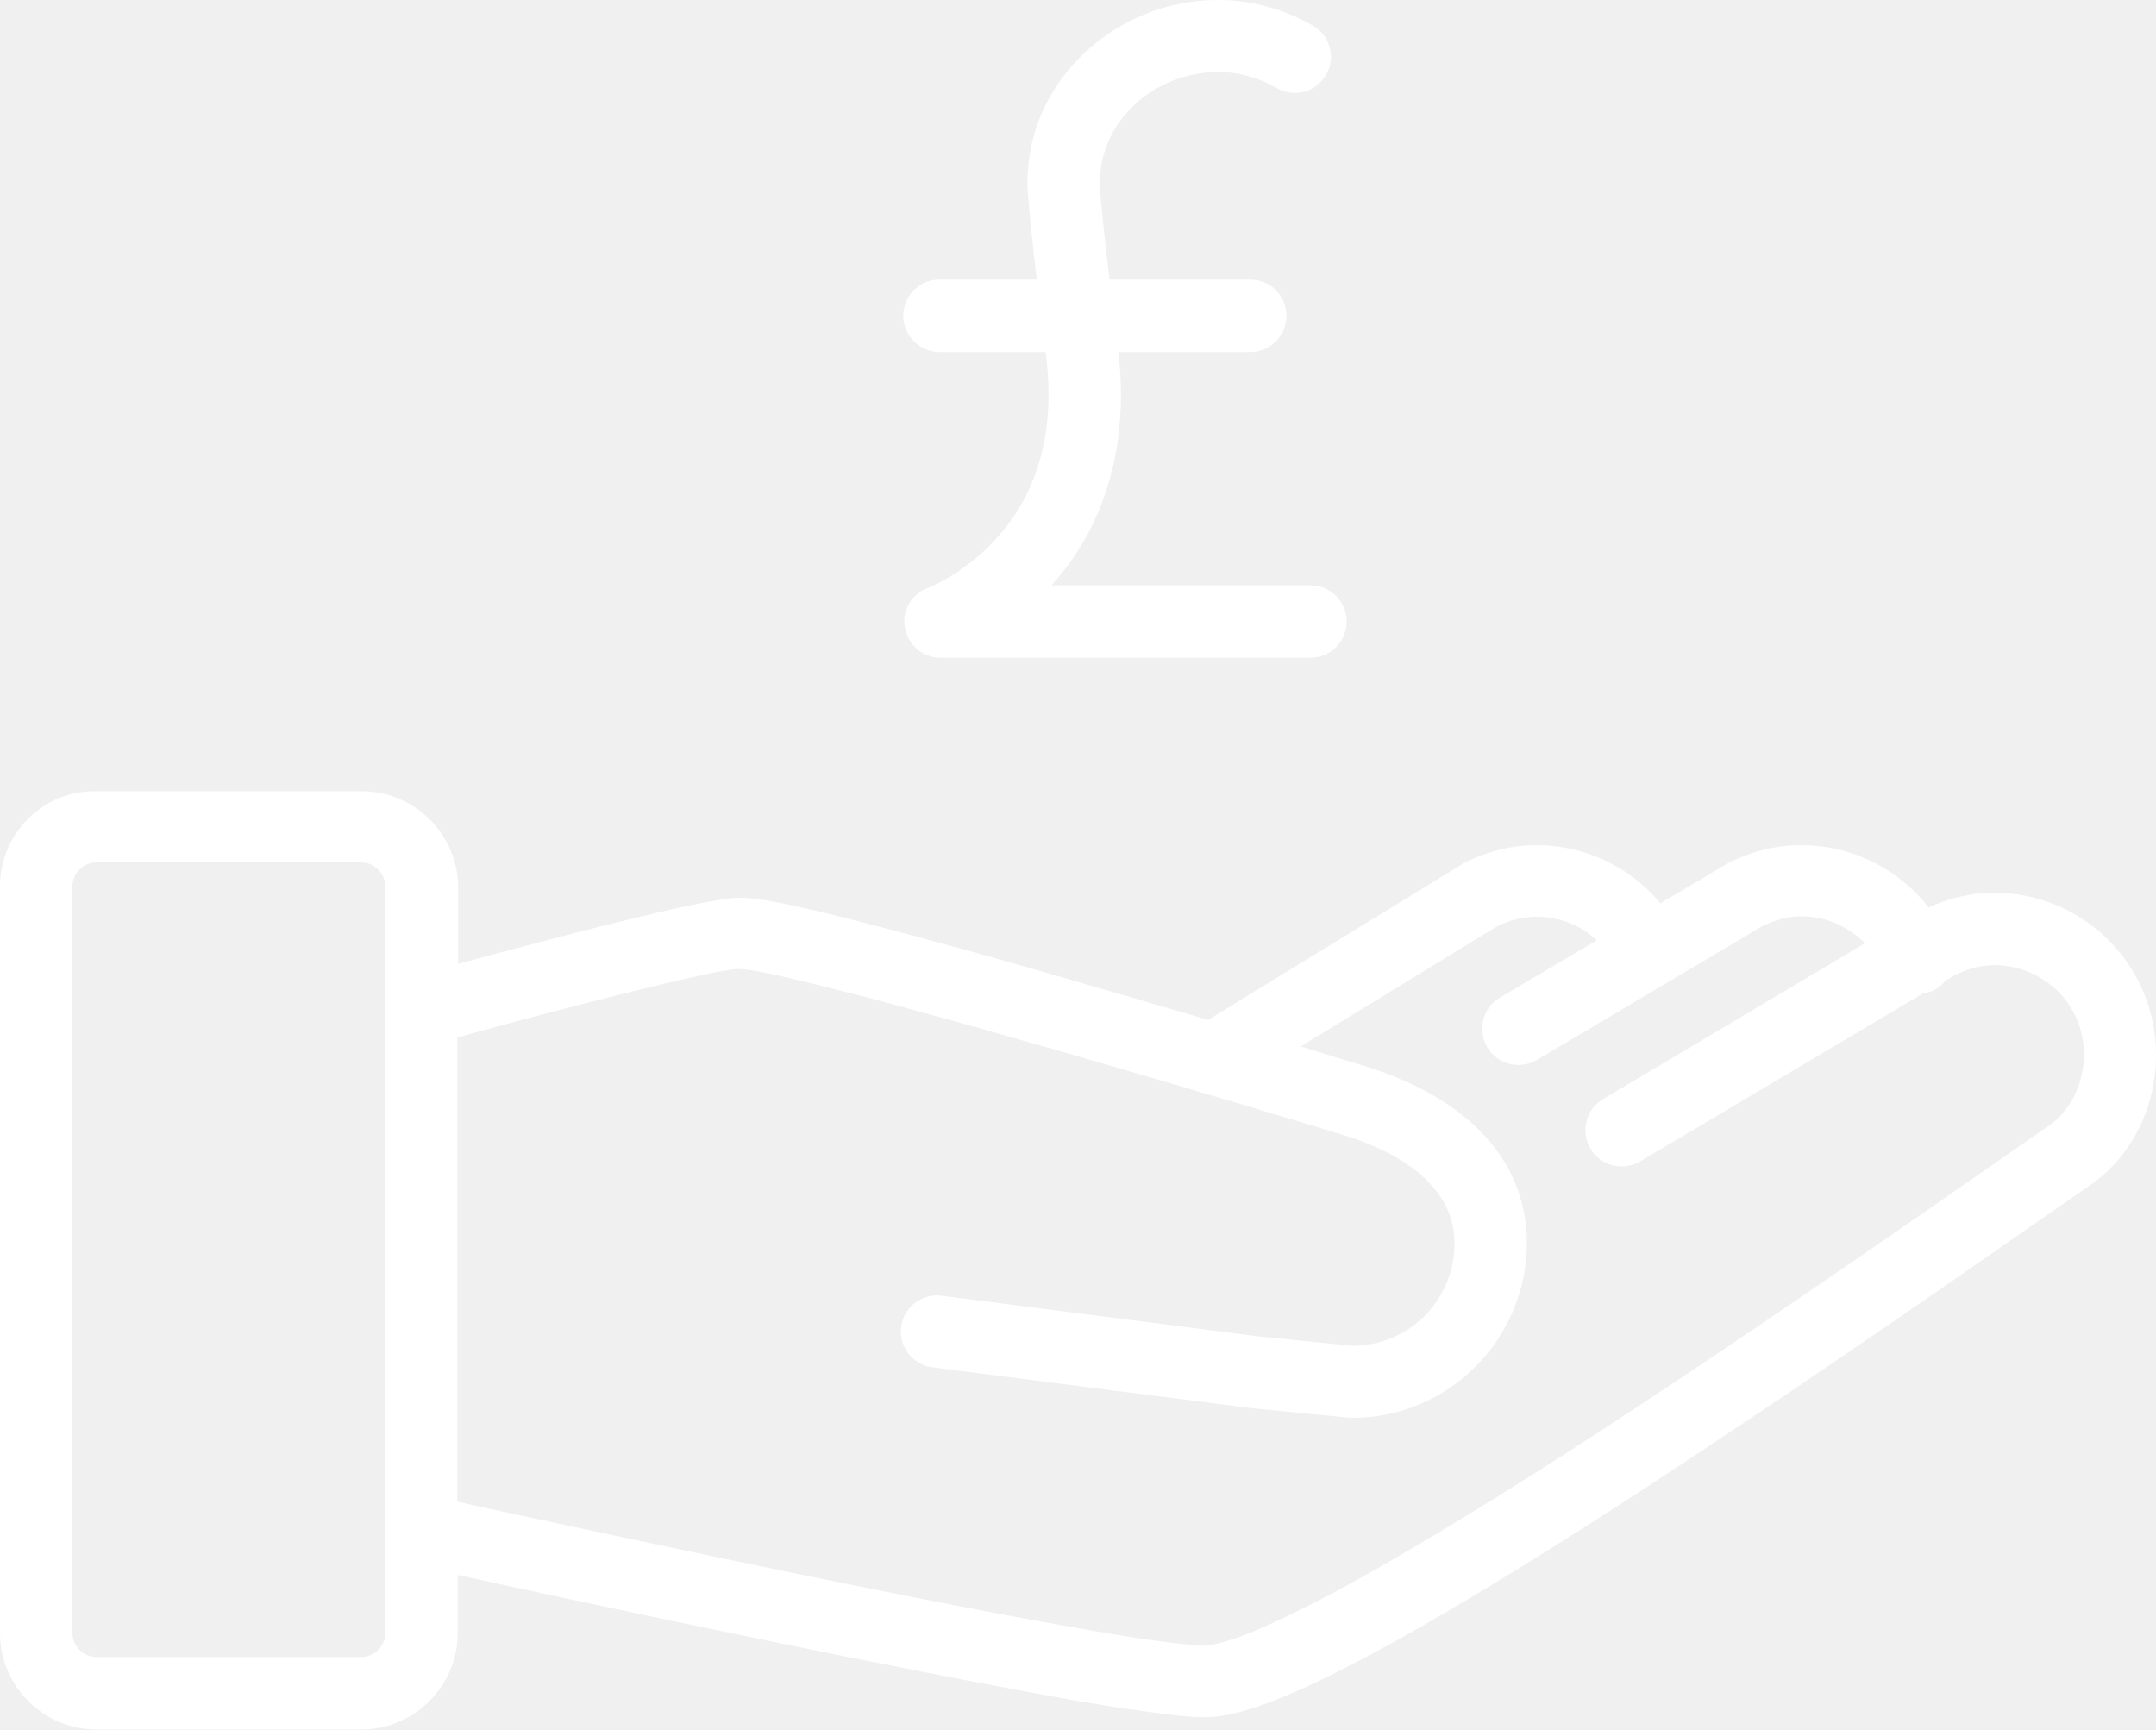
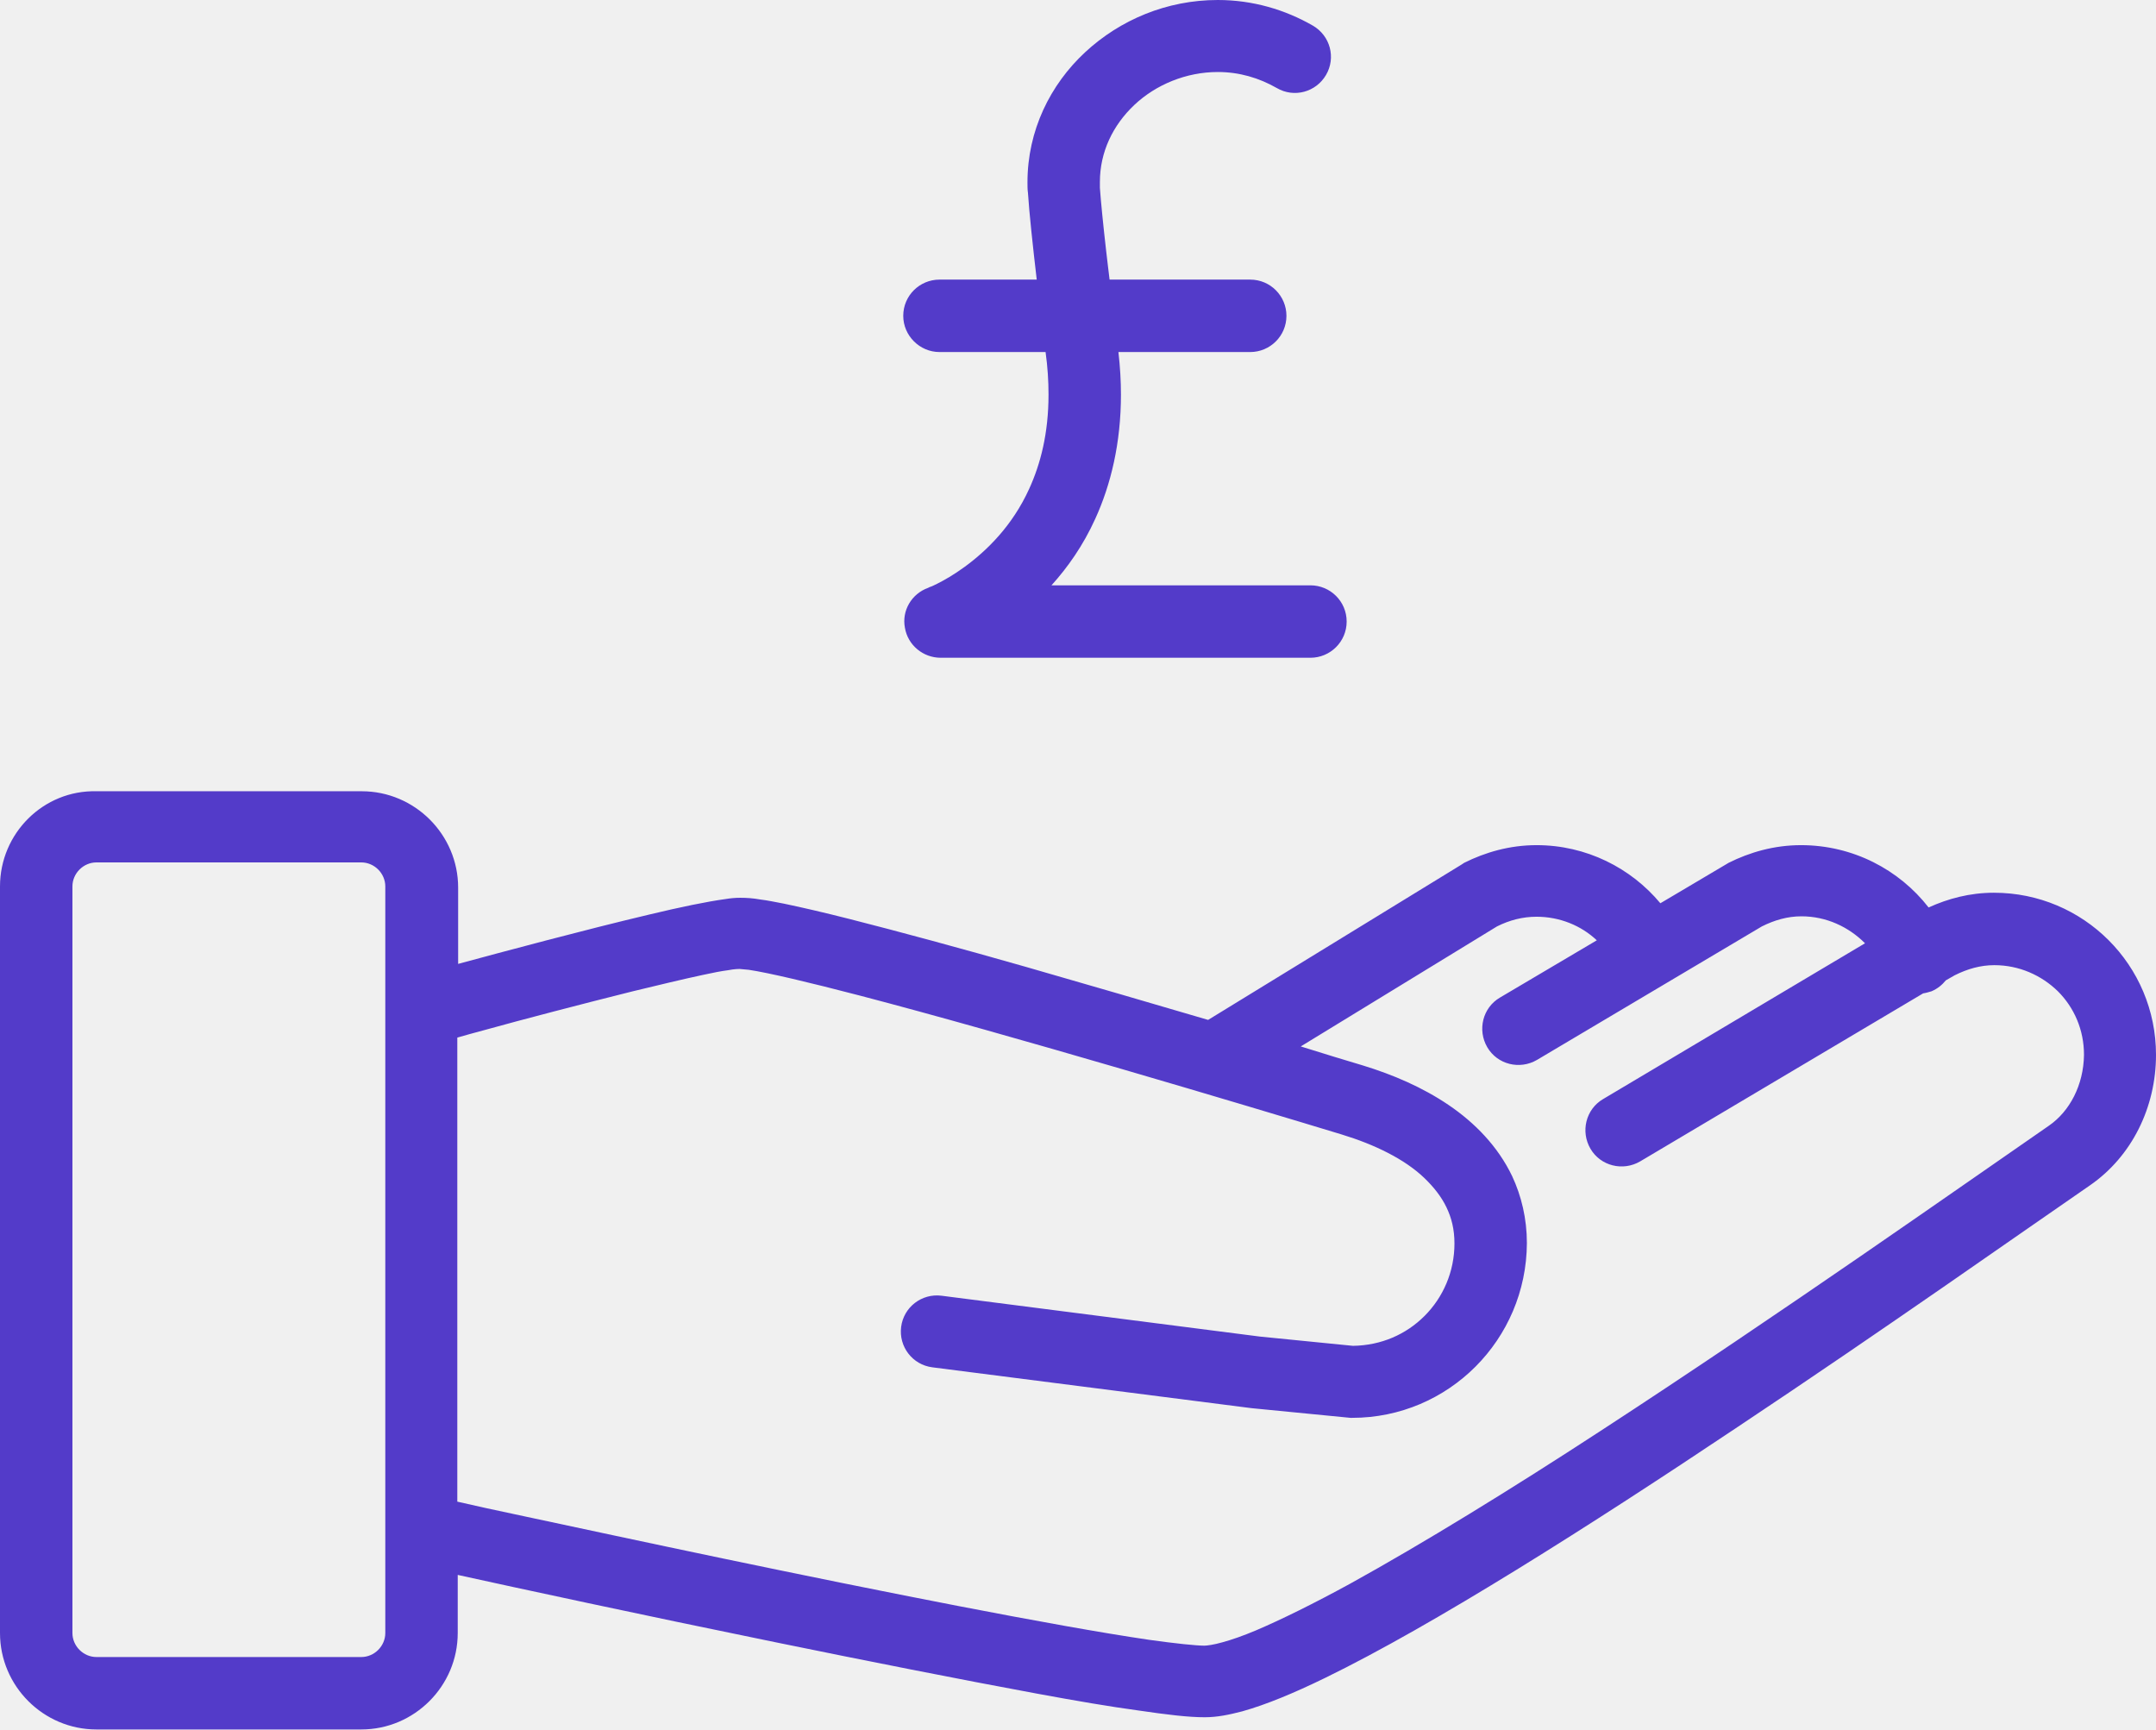
<svg xmlns="http://www.w3.org/2000/svg" version="1.1" id="Capa_1" x="0px" y="0px" viewBox="0 0 512 410.7" style="enable-background:new 0 0 512 410.7;" xml:space="preserve">
  <style type="text/css">
- 	.st0{fill:#ffffff;}
+ 	.st0{fill:#533bc9;}
</style>
  <g>
    <g>
      <path class="st0" d="M473.5,212c-5.7,0-10.9,1.4-15.5,3.5c-7-9-18-14.8-30.3-14.8c-6.4,0-12.2,1.7-17.2,4.2l-0.5,0.3l-15.7,9.3    c-7-8.4-17.6-13.8-29.4-13.8c-6.4,0-12.2,1.7-17.2,4.2l-0.6,0.4l-60.2,36.9c-13.6-4-28.7-8.4-43.3-12.6    c-15.4-4.4-30.2-8.4-42-11.4c-5.9-1.5-11.1-2.7-15.4-3.6c-2.1-0.4-4-0.8-5.7-1c-1.7-0.3-3.1-0.4-4.7-0.4c-1.2,0-2.3,0.1-3.5,0.3    c-4.4,0.6-10.7,1.9-18.2,3.7c-15.2,3.6-34.6,8.8-45.3,11.7v-18.1c0-12.6-10.3-22.9-22.9-22.9H22.9C10.3,187.6,0,197.9,0,210.5    v177.3c0,12.6,10.3,22.9,22.9,22.9h62.9c12.6,0,22.9-10.3,22.9-22.9v-13.8c13.6,3,43.7,9.5,75.5,16c21.5,4.4,43.7,8.8,62.1,12.2    c9.2,1.7,17.4,3.1,24.1,4c6.8,1,11.8,1.6,15.7,1.6c3,0,5.8-0.6,8.9-1.4c5.7-1.6,12.2-4.3,19.6-7.9c25.9-12.6,63-36.2,98-59.6    c35-23.3,67.7-46.4,83.7-57.4c10-6.9,15.7-18.6,15.7-31C512,229.2,494.8,212,473.5,212z M91.5,387.8c0,3.1-2.6,5.7-5.7,5.7H22.9    c-3.1,0-5.7-2.6-5.7-5.7V210.5c0-3.1,2.6-5.7,5.7-5.7h62.9c3.1,0,5.7,2.6,5.7,5.7V387.8z M486.6,267.3    c-19.7,13.6-63.8,44.7-106.5,72.5c-21.3,13.9-42.3,26.8-59.5,36.3c-8.6,4.7-16.3,8.5-22.4,11.1c-3.1,1.3-5.7,2.2-7.9,2.8    c-2.1,0.6-3.7,0.8-4.3,0.8c-1.9,0-6.8-0.5-13.2-1.4c-22.5-3.3-64.7-11.7-101.1-19.3c-18.2-3.8-34.9-7.4-47.1-10    c-7.1-1.5-12.6-2.7-16-3.5V246.4c1.7-0.5,3.9-1.1,6.5-1.8c9-2.5,22.8-6.1,35.2-9.2c6.2-1.5,12-2.9,16.7-3.9    c2.3-0.5,4.3-0.9,5.9-1.1c1.5-0.3,2.7-0.3,2.7-0.3c0,0,0.9,0.1,2.2,0.2c4.7,0.7,14.4,3,26.3,6.1c35.6,9.3,91.8,26.1,114.5,33    c7.9,2.4,15,5.9,19.6,10.3c2.3,2.2,4.1,4.5,5.3,7c1.2,2.5,1.9,5.2,1.9,8.6c0,6.7-2.7,12.8-7.1,17.2c-4.4,4.4-10.3,7-17,7.1    l-22.1-2.2l-75.6-9.7c-4.7-0.6-9,2.7-9.6,7.4c-0.6,4.7,2.7,9,7.4,9.6l75.8,9.7l23.5,2.3h0.4c22.9,0,41.4-18.6,41.5-41.5    c0-5.8-1.3-11.2-3.5-15.9c-3.4-7.1-8.9-12.7-15.1-16.9c-6.2-4.2-13.2-7.2-20.4-9.4c-4-1.2-9-2.7-14.7-4.5l46.6-28.5    c3-1.5,6.1-2.3,9.4-2.3c5.5,0,10.6,2.1,14.3,5.6l-23,13.6c-4.1,2.4-5.4,7.7-3,11.8c2.4,4.1,7.7,5.4,11.8,3l53.4-31.7    c3-1.5,6.1-2.4,9.4-2.4c5.9,0,11.2,2.5,15.1,6.4L380.7,261c-4.1,2.4-5.4,7.7-3,11.8c2.4,4.1,7.7,5.4,11.8,3l67.2-39.9    c0.7-0.1,1.3-0.3,2-0.5c1.4-0.6,2.5-1.5,3.4-2.6l2.1-1.2c3-1.5,6.1-2.4,9.4-2.4c5.9,0,11.2,2.4,15.1,6.2c3.9,3.9,6.2,9.2,6.2,15.1    C494.8,257.7,491.5,263.9,486.6,267.3z" />
    </g>
  </g>
  <g>
    <g>
      <path class="st0" d="M311.2,139h-61.5c3.8-4.2,7.5-9.4,10.4-15.8c3.7-8.1,6.1-18,6.1-29.5c0-3.2-0.2-6.6-0.6-10.1h31.3    c4.7,0,8.6-3.8,8.6-8.6c0-4.7-3.8-8.6-8.6-8.6h-33.4c-0.3-2.2-0.5-4.4-0.8-6.7c-0.7-6.1-1.3-12.1-1.5-15.1l0-0.1l0-1.3    c0-7.1,3.1-13.5,8.2-18.3c5.1-4.8,12.3-7.8,19.8-7.8c5.1,0,9.8,1.4,14,3.8c4.1,2.4,9.3,1,11.7-3.1s1-9.3-3.1-11.7    C305.2,2.3,297.5,0,289.2,0c-12.1,0-23.2,4.7-31.5,12.4c-8.3,7.7-13.7,18.6-13.7,30.9c0,0.8,0,1.6,0.1,2.4l0-0.1    c0.3,4.8,1.2,13.1,2.1,20.8h-23.1c-4.7,0-8.6,3.8-8.6,8.6c0,4.7,3.9,8.6,8.6,8.6h25.2c0.5,3.6,0.7,6.9,0.7,10.1    c0,9.2-1.9,16.5-4.6,22.4c-4,8.8-10.1,14.7-15.3,18.5c-2.6,1.9-4.9,3.2-6.5,4c-0.8,0.4-1.4,0.7-1.8,0.8l-0.4,0.2h0    c-3.9,1.4-6.3,5.4-5.5,9.5c0.7,4.1,4.3,7.1,8.5,7.1h87.8c4.7,0,8.6-3.8,8.6-8.6C319.8,142.8,315.9,139,311.2,139z" />
    </g>
  </g>
</svg>
